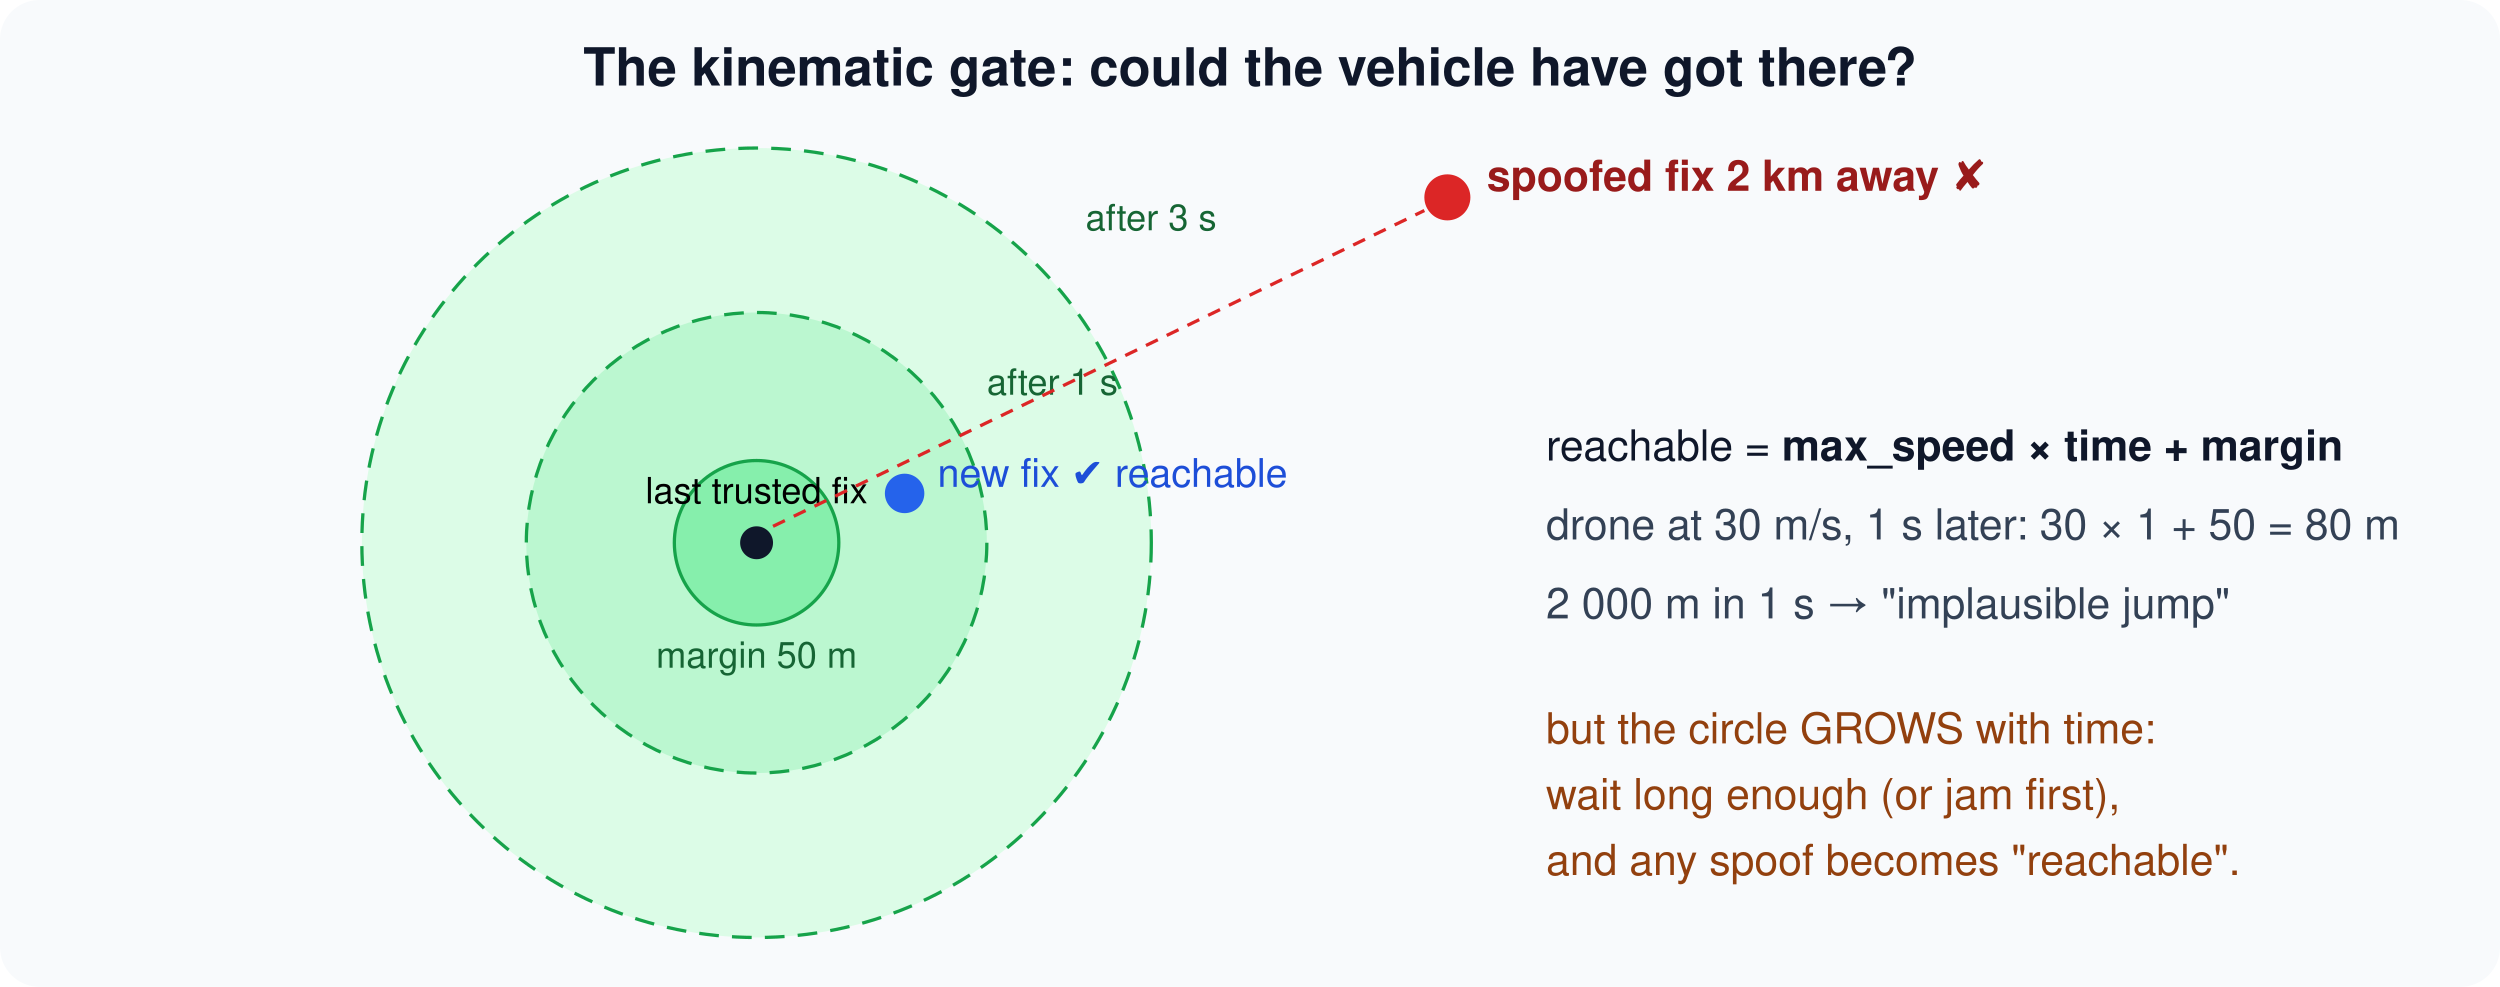
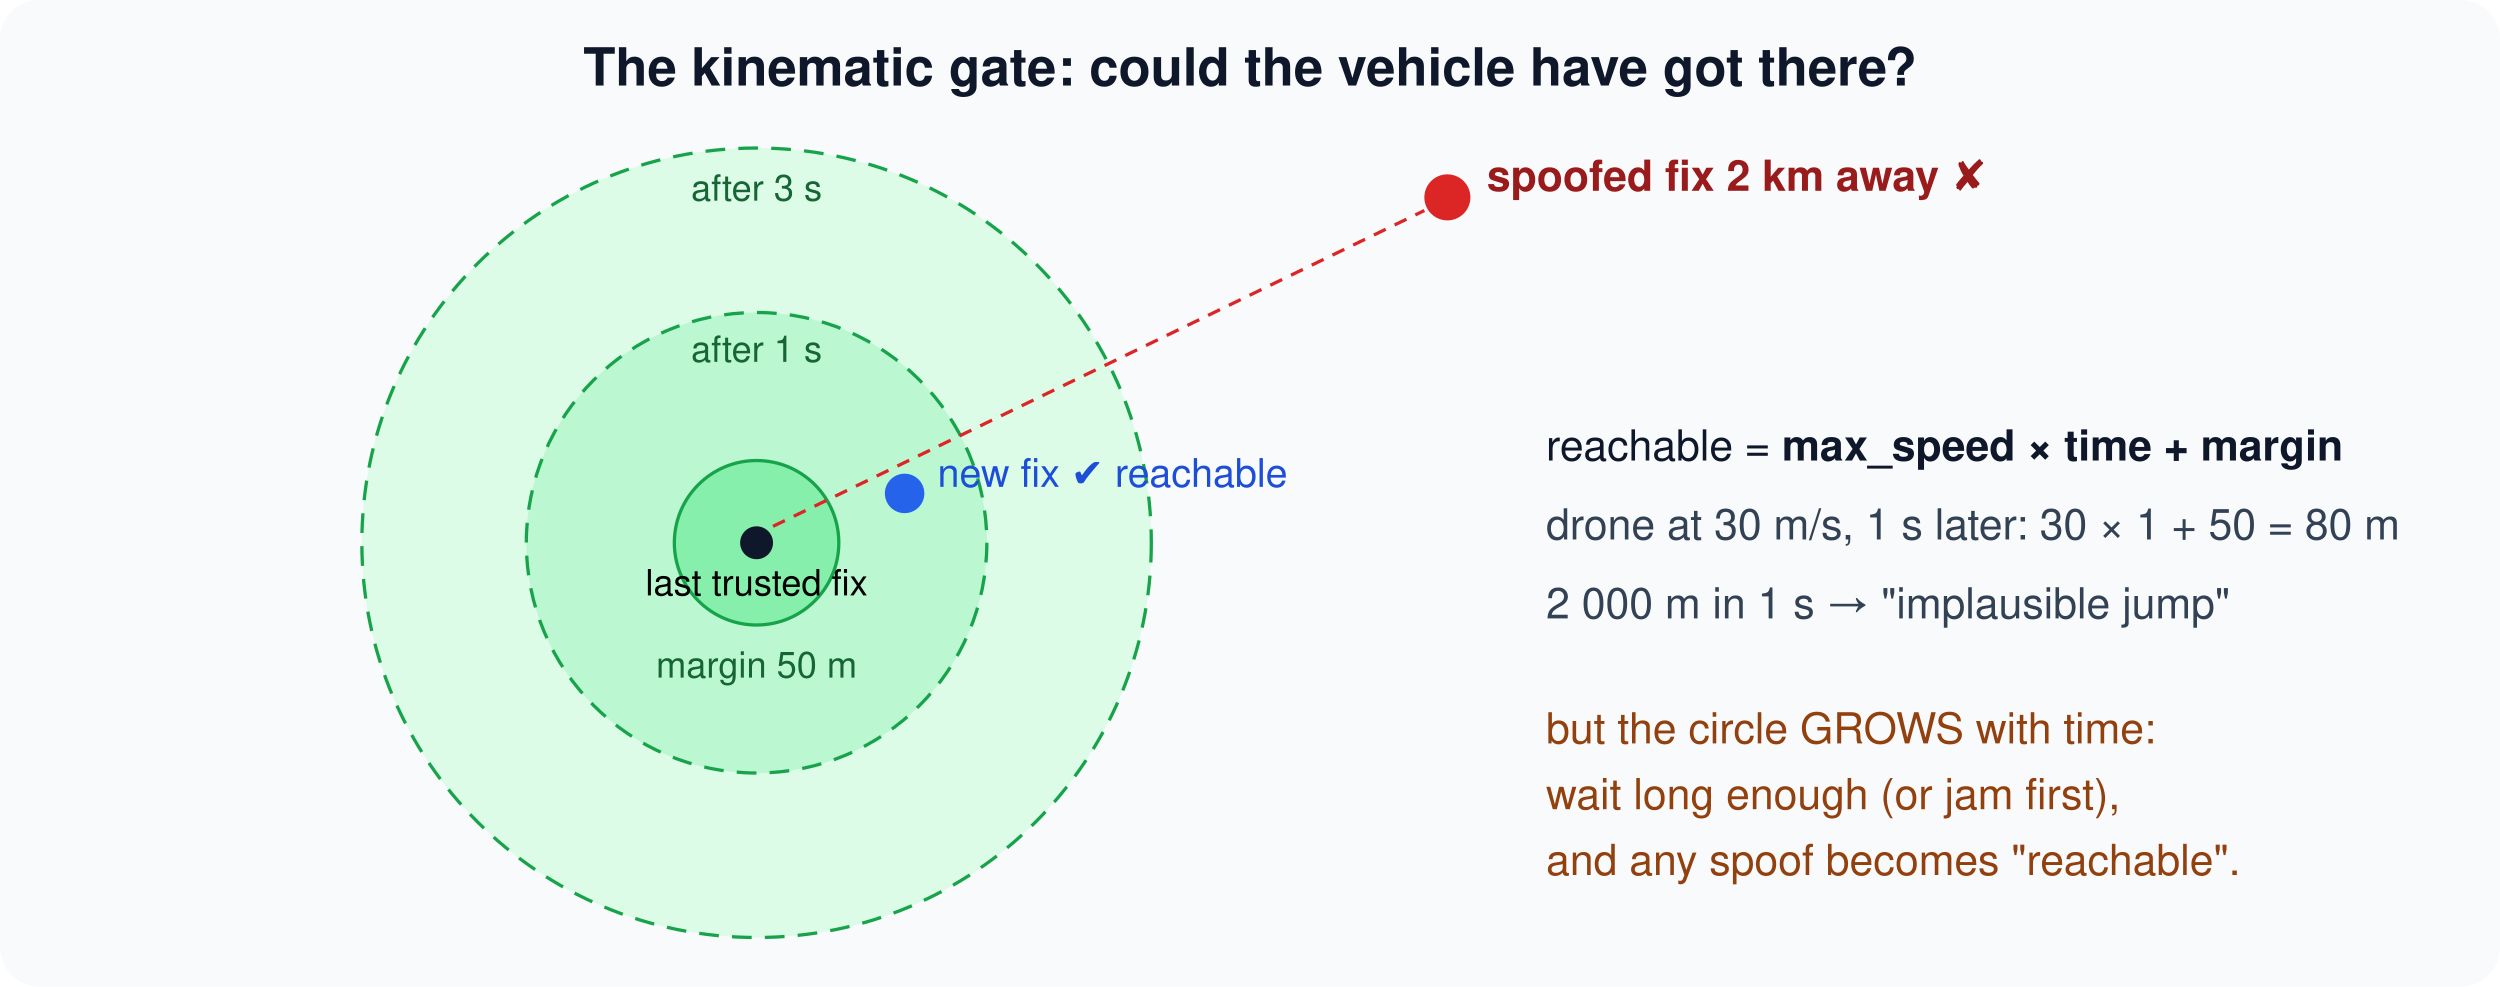
<svg xmlns="http://www.w3.org/2000/svg" viewBox="0 0 760 300" font-family="Helvetica, Arial, sans-serif" font-size="13">
  <rect width="760" height="300" rx="12" fill="#f8fafc" />
  <text x="380" y="26" text-anchor="middle" font-size="16" font-weight="bold" fill="#0f172a">The kinematic gate: could the vehicle have got there?</text>
  <circle cx="230" cy="165" r="120" fill="#dcfce7" stroke="#16a34a" stroke-dasharray="6 4" />
  <circle cx="230" cy="165" r="70" fill="#bbf7d0" stroke="#16a34a" stroke-dasharray="6 4" />
  <circle cx="230" cy="165" r="25" fill="#86efac" stroke="#16a34a" />
  <circle cx="230" cy="165" r="5" fill="#0f172a" />
-   <text x="230" y="153" text-anchor="middle" font-size="11">last trusted fix</text>
-   <text x="230" y="203" text-anchor="middle" font-size="11" fill="#166534">margin 50 m</text>
-   <text x="300" y="120" font-size="11" fill="#166534">after 1 s</text>
-   <text x="330" y="70" font-size="11" fill="#166534">after 3 s</text>
+   <text x="230" y="181" text-anchor="middle" font-size="11">last trusted fix</text>
+   <text x="230" y="206" text-anchor="middle" font-size="11" fill="#166534">margin 50 m</text>
+   <text x="230" y="110" text-anchor="middle" font-size="11" fill="#166534">after 1 s</text>
+   <text x="230" y="61" text-anchor="middle" font-size="11" fill="#166534">after 3 s</text>
  <circle cx="275" cy="150" r="6" fill="#2563eb" />
  <text x="285" y="148" font-size="12" fill="#1d4ed8">new fix ✔ reachable</text>
  <circle cx="440" cy="60" r="7" fill="#dc2626" />
  <text x="452" y="58" fill="#991b1b" font-weight="bold">spoofed fix 2 km away ✘</text>
  <path d="M235 160 L433 64" stroke="#dc2626" stroke-dasharray="4 3" />
  <text x="470" y="140" fill="#0f172a">reachable = <tspan font-weight="bold">max_speed × time + margin</tspan>
  </text>
  <text x="470" y="164" fill="#334155">drone at 30 m/s, 1 s later: 30 × 1 + 50 = 80 m</text>
  <text x="470" y="188" fill="#334155">2 000 m in 1 s → "implausible jump"</text>
  <text x="470" y="226" fill="#92400e">but the circle GROWS with time:</text>
  <text x="470" y="246" fill="#92400e">wait long enough (or jam first),</text>
  <text x="470" y="266" fill="#92400e">and any spoof becomes "reachable".</text>
</svg>
